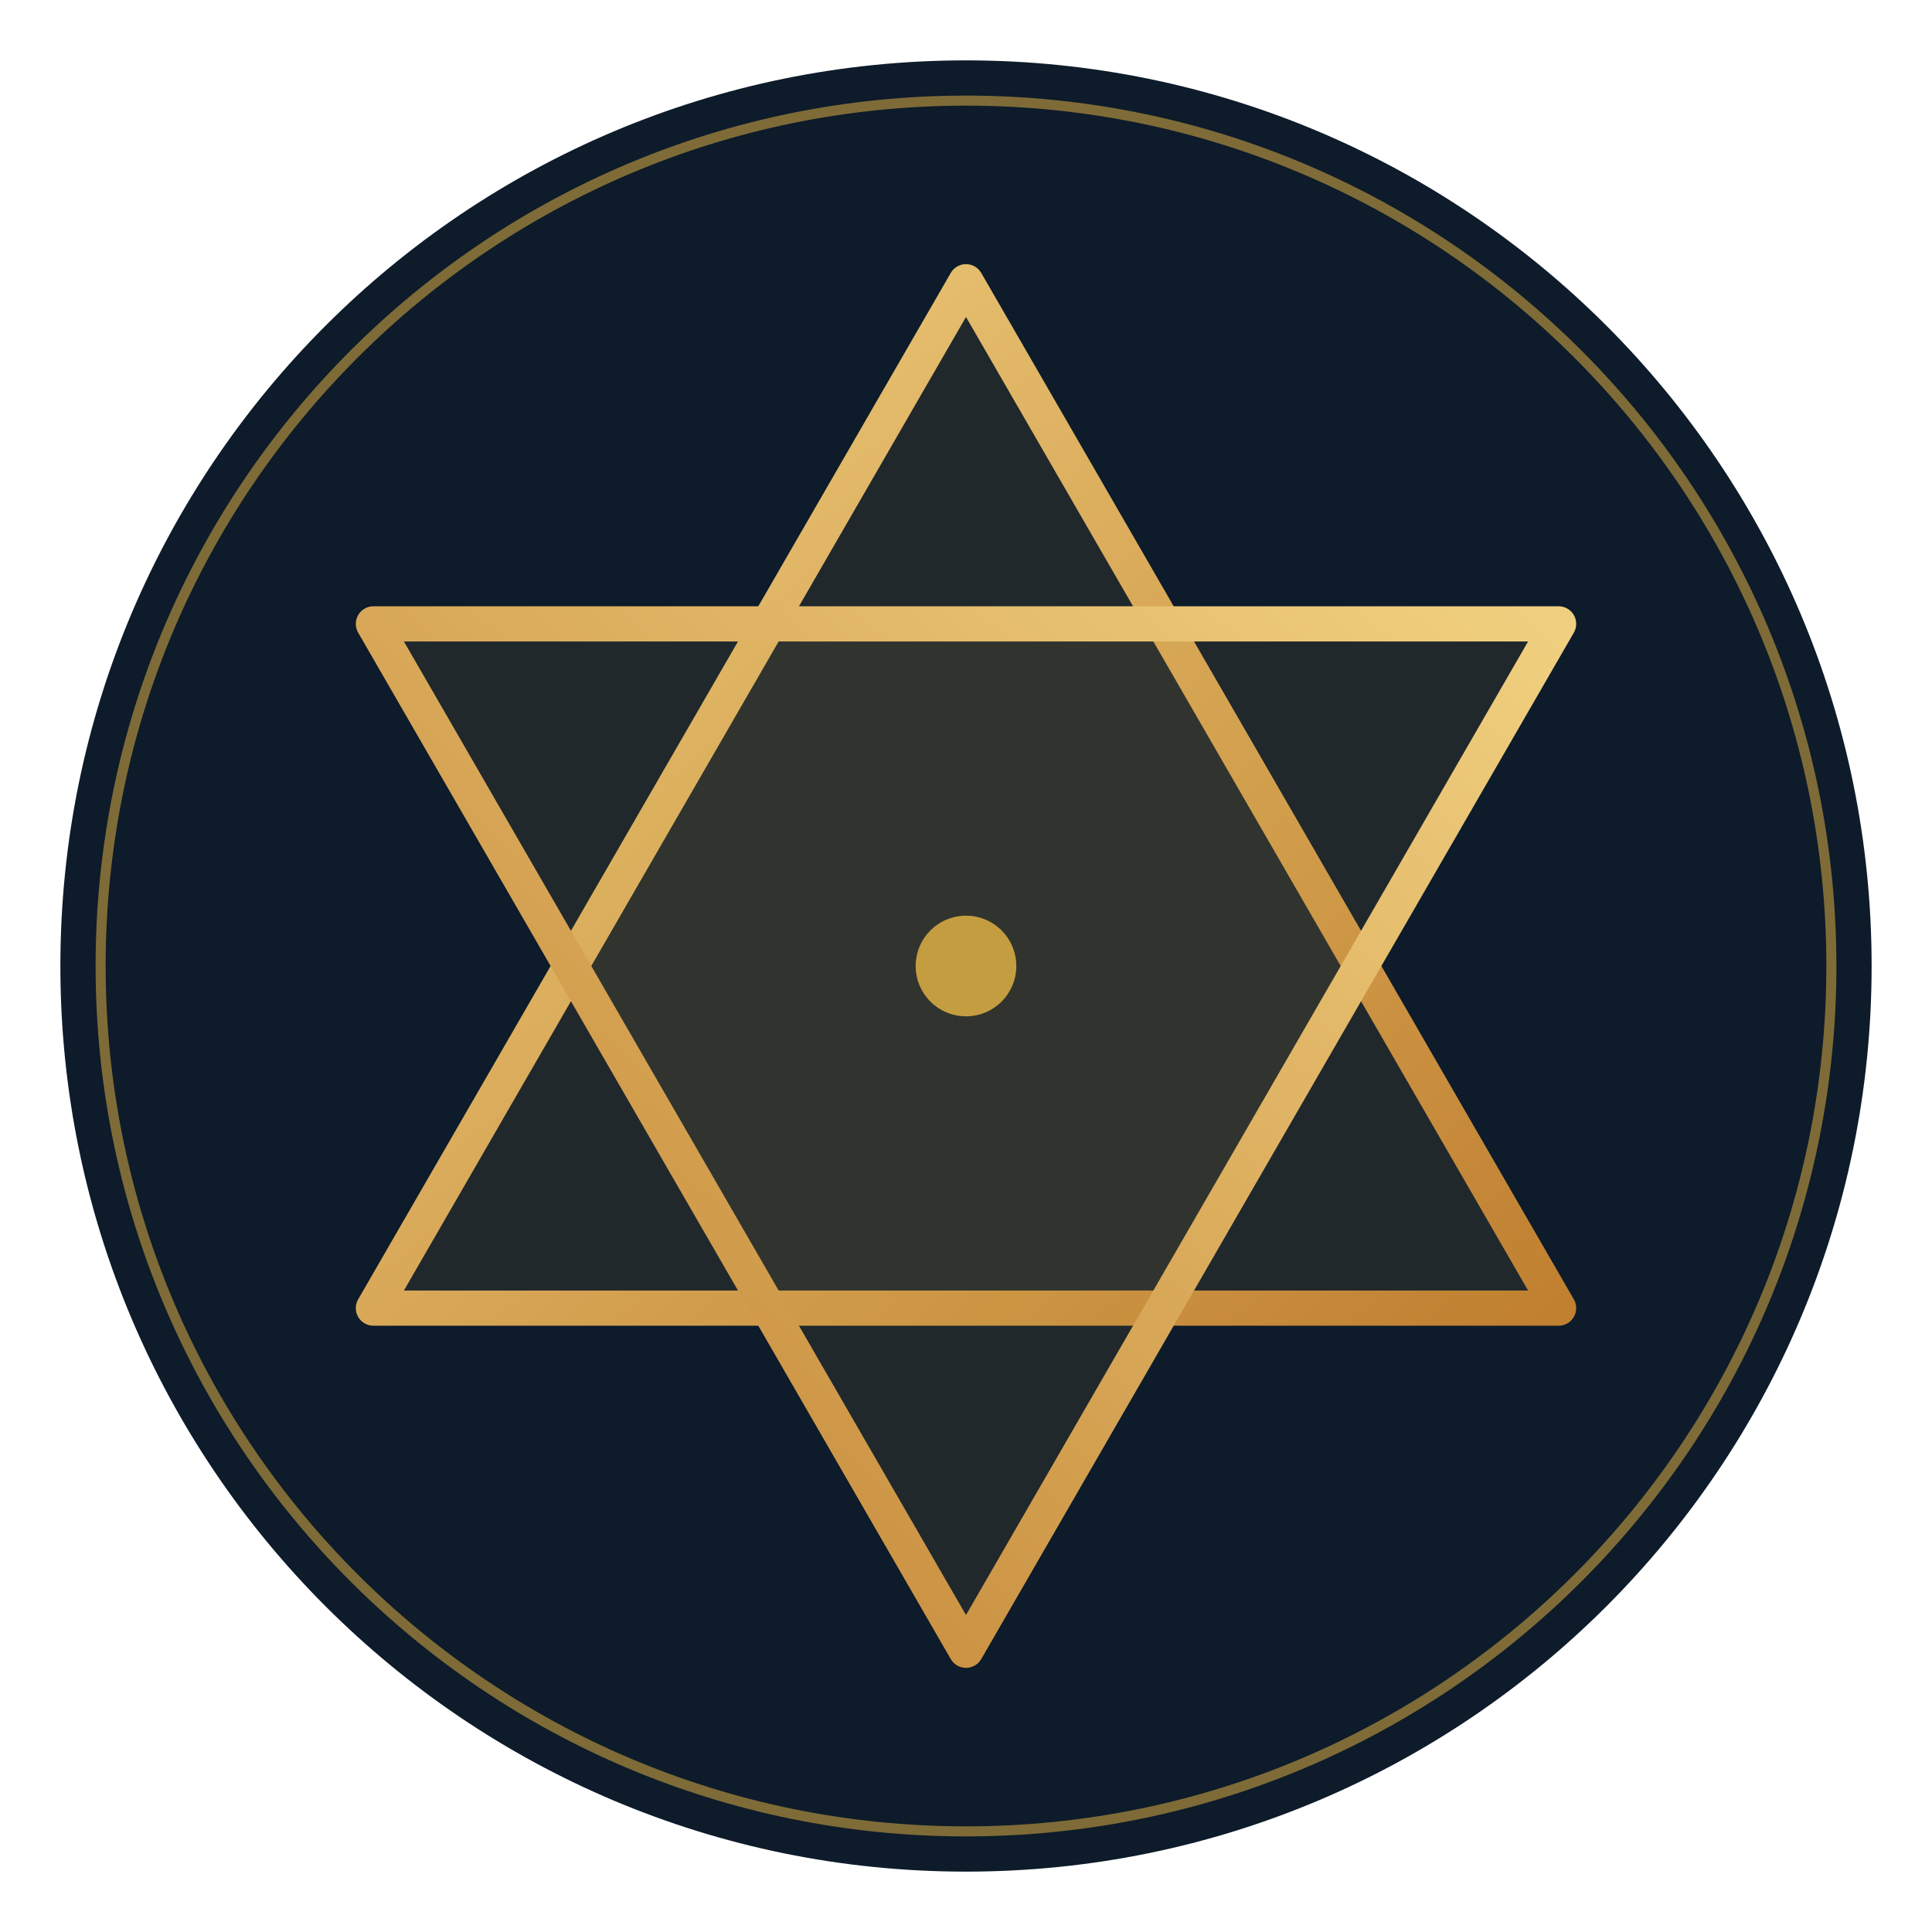
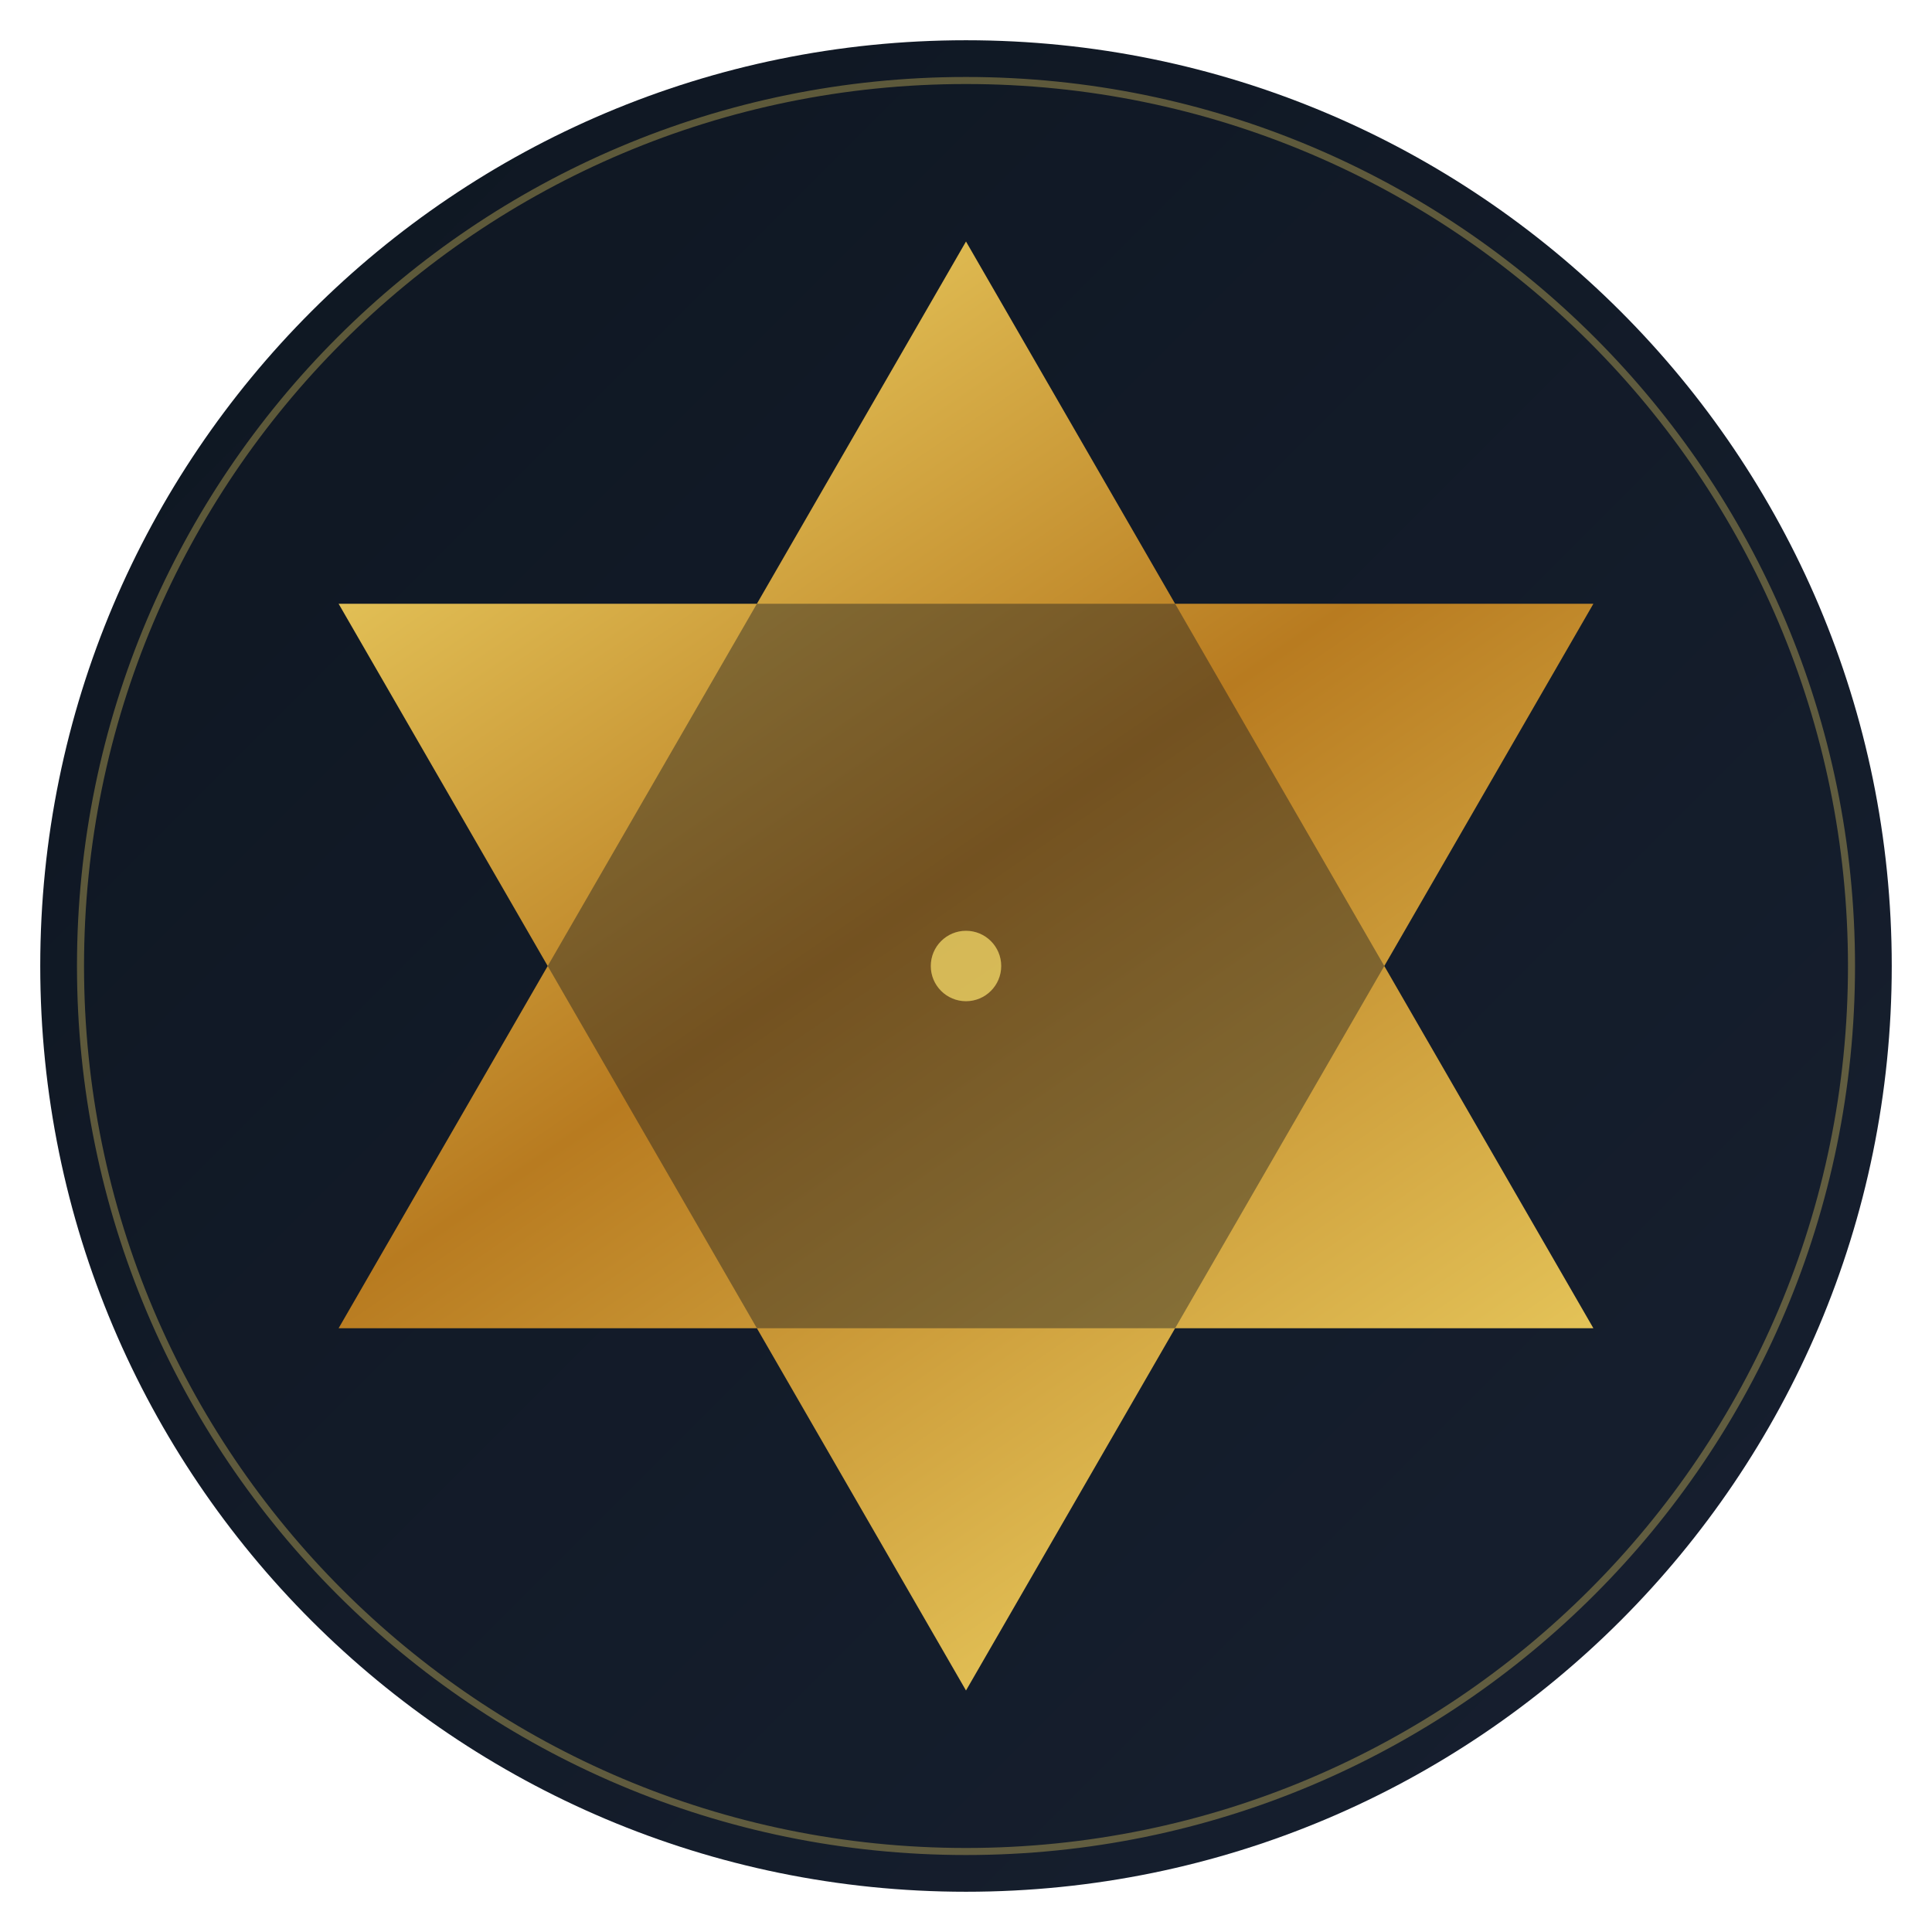
<svg xmlns="http://www.w3.org/2000/svg" viewBox="0 0 192 192" width="192" height="192">
  <defs>
-     <linearGradient id="g1" x1="0%" y1="0%" x2="100%" y2="100%">
-       <stop offset="0%" stop-color="#F0D080" />
-       <stop offset="100%" stop-color="#C08030" />
+     <linearGradient id="gStar" x1="20%" y1="0%" x2="80%" y2="100%">
+       <stop offset="0%" stop-color="#EDD264" />
+       <stop offset="45%" stop-color="#B87B20" />
+       <stop offset="100%" stop-color="#EDD264" />
    </linearGradient>
-     <linearGradient id="g2" x1="100%" y1="0%" x2="0%" y2="100%">
-       <stop offset="0%" stop-color="#F0D080" />
-       <stop offset="100%" stop-color="#C08030" />
+     <linearGradient id="gBg" x1="0%" y1="0%" x2="100%" y2="100%">
+       <stop offset="0%" stop-color="#0e1621" />
+       <stop offset="100%" stop-color="#172030" />
    </linearGradient>
  </defs>
-   <circle cx="96" cy="96" r="90" fill="#0d1b2a" />
-   <circle cx="96" cy="96" r="86" fill="none" stroke="#C9A040" stroke-width="1" opacity="0.6" />
-   <polygon points="96,28 154.89,130 37.11,130" fill="#C9A040" fill-opacity="0.10" stroke="url(#g1)" stroke-width="3.5" stroke-linejoin="round" />
-   <polygon points="96,164 37.11,62 154.89,62" fill="#C9A040" fill-opacity="0.10" stroke="url(#g2)" stroke-width="3.5" stroke-linejoin="round" />
-   <polygon points="96,62 154.89,96 96,130 37.11,96" fill="#0d1b2a" fill-opacity="0" />
-   <circle cx="96" cy="96" r="5" fill="#D4A843" opacity="0.9" />
+   <circle cx="96" cy="96" r="92" fill="url(#gBg)" />
+   <circle cx="96" cy="96" r="88" fill="none" stroke="#EDD264" stroke-width="0.7" opacity="0.35" />
+   <polygon points="96.0,24.0 116.78,60.0 158.35,60.0 137.57,96.0 158.35,132.0 116.78,132.0 96.0,168.0 75.22,132.0 33.65,132.0 54.43,96.0 33.65,60.0 75.22,60.0" fill="url(#gStar)" stroke="none" />
+   <polygon points="116.78,60.0 137.57,96.0 116.78,132.0 75.22,132.0 54.43,96.0 75.22,60.0" fill="#0e1621" fill-opacity="0.40" />
+   <circle cx="96" cy="96" r="3.5" fill="#EDD264" opacity="0.8" />
</svg>
